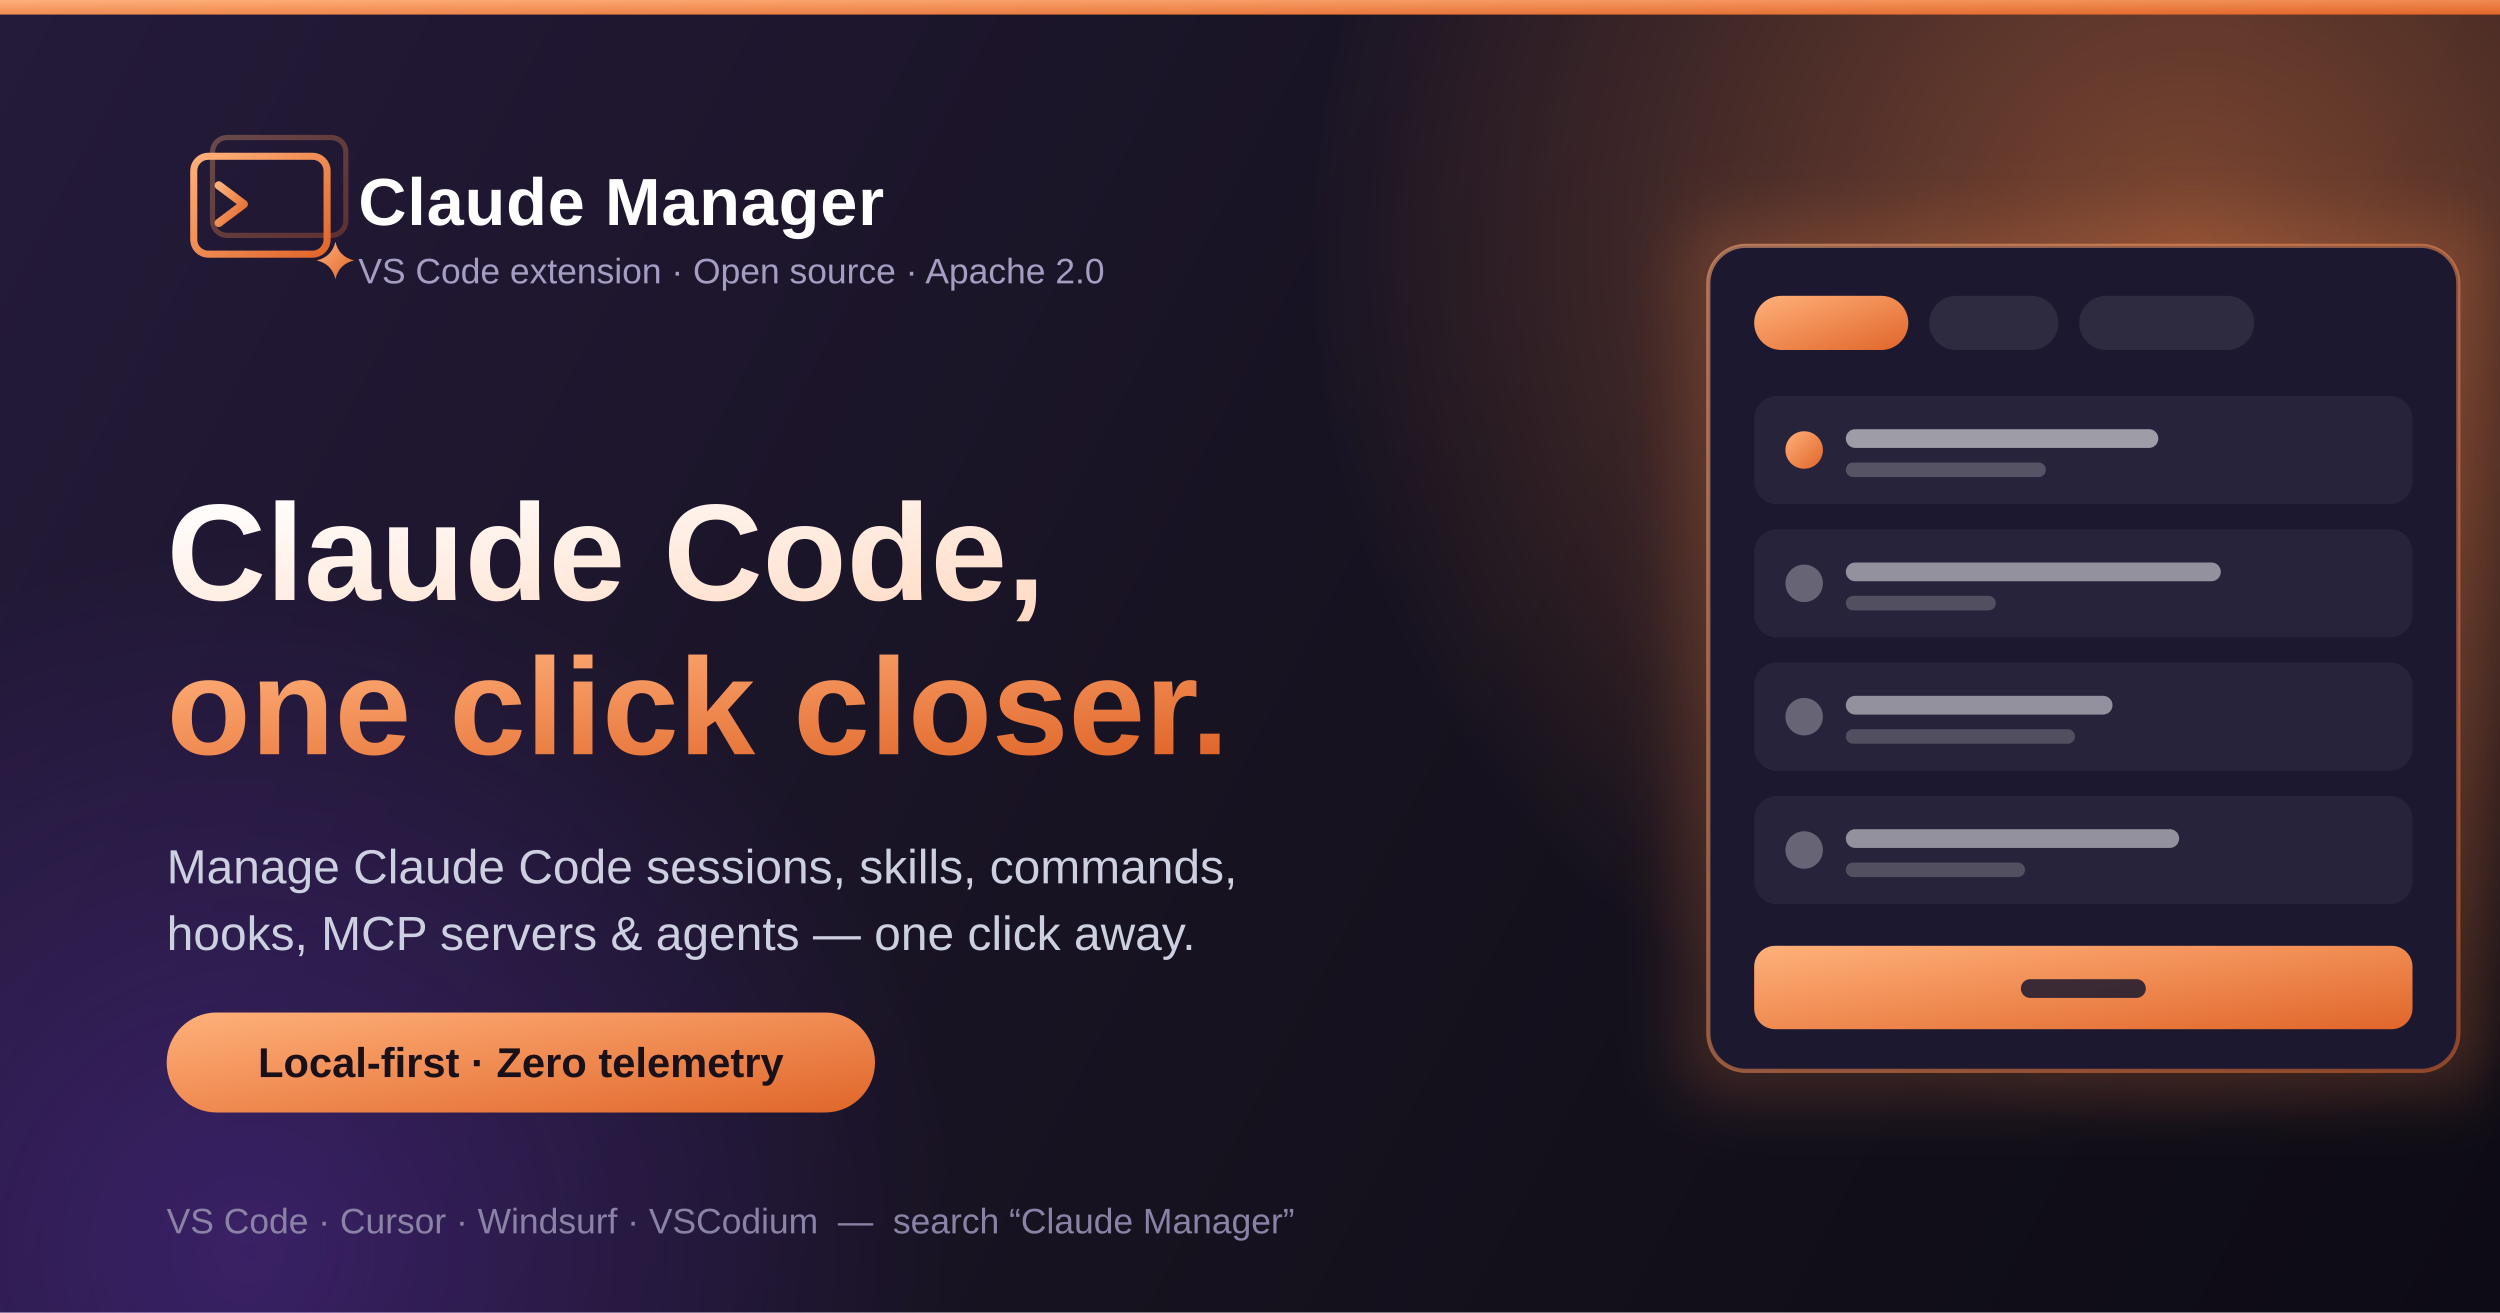
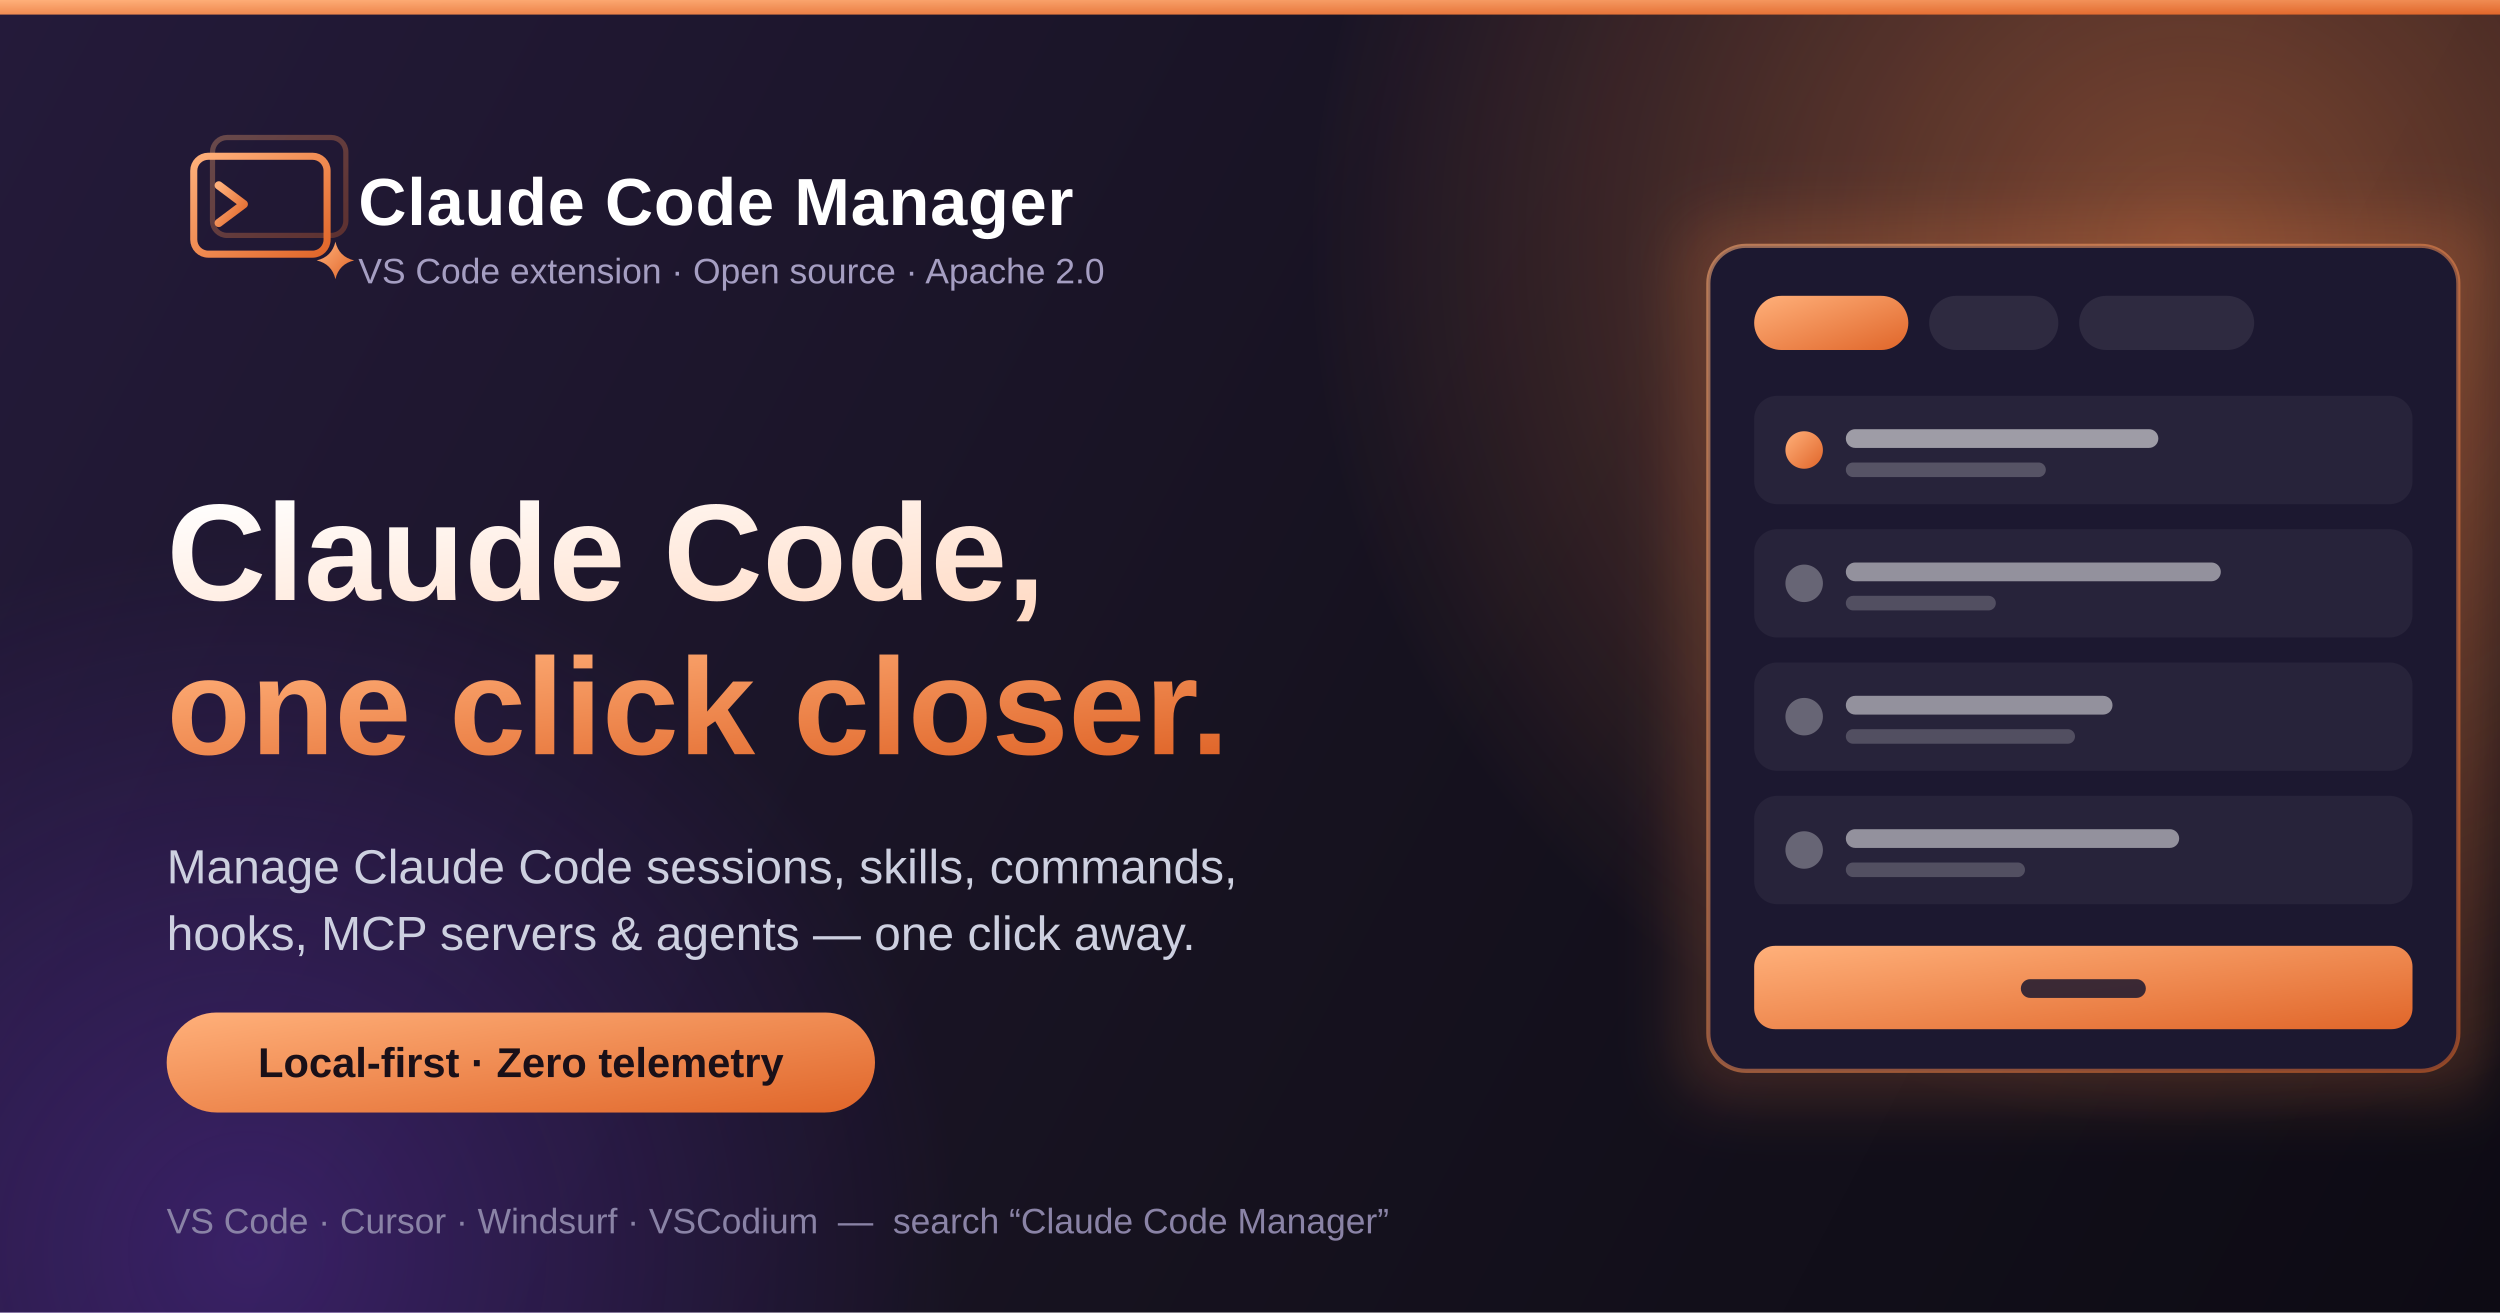
<svg xmlns="http://www.w3.org/2000/svg" width="1200" height="630" viewBox="0 0 1200 630" fill="none" shape-rendering="geometricPrecision">
  <defs>
    <linearGradient id="bg" x1="0" y1="0" x2="1200" y2="630" gradientUnits="userSpaceOnUse">
      <stop offset="0" stop-color="#241a3a" />
      <stop offset="0.55" stop-color="#16121f" />
      <stop offset="1" stop-color="#0d0b14" />
    </linearGradient>
    <linearGradient id="accent" x1="0" y1="0" x2="1" y2="1">
      <stop offset="0" stop-color="#FFB07A" />
      <stop offset="1" stop-color="#E0662A" />
    </linearGradient>
    <linearGradient id="title" x1="0" y1="0" x2="1" y2="1">
      <stop offset="0" stop-color="#FFFFFF" />
      <stop offset="1" stop-color="#FFD9C2" />
    </linearGradient>
    <radialGradient id="glow" cx="0.5" cy="0.5" r="0.5">
      <stop offset="0" stop-color="#FF8A4C" stop-opacity="0.45" />
      <stop offset="1" stop-color="#FF8A4C" stop-opacity="0" />
    </radialGradient>
    <radialGradient id="glow2" cx="0.5" cy="0.5" r="0.5">
      <stop offset="0" stop-color="#7C3AED" stop-opacity="0.30" />
      <stop offset="1" stop-color="#7C3AED" stop-opacity="0" />
    </radialGradient>
    <filter id="soft" x="-40%" y="-40%" width="180%" height="180%">
      <feGaussianBlur stdDeviation="14" />
    </filter>
  </defs>
  <rect width="1200" height="630" fill="url(#bg)" />
  <circle cx="1050" cy="120" r="420" fill="url(#glow)" />
  <circle cx="120" cy="600" r="340" fill="url(#glow2)" />
  <rect x="0" y="0" width="1200" height="7" fill="url(#accent)" />
  <g transform="translate(820,118)">
    <rect x="-14" y="-14" width="392" height="424" rx="22" fill="#FF8A4C" opacity="0.18" filter="url(#soft)" />
    <rect x="0" y="0" width="360" height="396" rx="18" fill="#1c1830" stroke="url(#accent)" stroke-opacity="0.55" stroke-width="2" />
    <rect x="22" y="24" width="74" height="26" rx="13" fill="url(#accent)" />
    <rect x="106" y="24" width="62" height="26" rx="13" fill="#FFFFFF" fill-opacity="0.08" />
    <rect x="178" y="24" width="84" height="26" rx="13" fill="#FFFFFF" fill-opacity="0.08" />
    <g>
      <rect x="22" y="72" width="316" height="52" rx="11" fill="#FFFFFF" fill-opacity="0.05" />
      <circle cx="46" cy="98" r="9" fill="url(#accent)" />
      <rect x="66" y="88" width="150" height="9" rx="4.5" fill="#FFFFFF" fill-opacity="0.55" />
      <rect x="66" y="104" width="96" height="7" rx="3.5" fill="#FFFFFF" fill-opacity="0.22" />
    </g>
    <g>
      <rect x="22" y="136" width="316" height="52" rx="11" fill="#FFFFFF" fill-opacity="0.05" />
      <circle cx="46" cy="162" r="9" fill="#FFFFFF" fill-opacity="0.3" />
      <rect x="66" y="152" width="180" height="9" rx="4.5" fill="#FFFFFF" fill-opacity="0.5" />
      <rect x="66" y="168" width="72" height="7" rx="3.5" fill="#FFFFFF" fill-opacity="0.2" />
    </g>
    <g>
      <rect x="22" y="200" width="316" height="52" rx="11" fill="#FFFFFF" fill-opacity="0.05" />
      <circle cx="46" cy="226" r="9" fill="#FFFFFF" fill-opacity="0.3" />
      <rect x="66" y="216" width="128" height="9" rx="4.5" fill="#FFFFFF" fill-opacity="0.5" />
      <rect x="66" y="232" width="110" height="7" rx="3.5" fill="#FFFFFF" fill-opacity="0.2" />
    </g>
    <g>
      <rect x="22" y="264" width="316" height="52" rx="11" fill="#FFFFFF" fill-opacity="0.05" />
      <circle cx="46" cy="290" r="9" fill="#FFFFFF" fill-opacity="0.3" />
      <rect x="66" y="280" width="160" height="9" rx="4.5" fill="#FFFFFF" fill-opacity="0.5" />
      <rect x="66" y="296" width="86" height="7" rx="3.5" fill="#FFFFFF" fill-opacity="0.2" />
    </g>
    <rect x="22" y="336" width="316" height="40" rx="10" fill="url(#accent)" />
    <rect x="150" y="352" width="60" height="9" rx="4.5" fill="#1c1830" fill-opacity="0.85" />
  </g>
  <g transform="translate(80,66)">
    <rect x="22" y="0" width="64" height="47" rx="7" stroke="url(#accent)" stroke-width="2.5" opacity="0.32" />
    <rect x="13" y="9" width="64" height="47" rx="7" stroke="url(#accent)" stroke-width="3.4" fill="none" />
    <polyline points="25,41 37,32 25,23" stroke="url(#accent)" stroke-width="4" stroke-linecap="round" stroke-linejoin="round" />
    <line x1="43" y1="41" x2="66" y2="41" stroke="url(#accent)" stroke-width="4" stroke-linecap="round" />
    <path d="M81,50 Q82.7,57.3 90,59 Q82.7,60.7 81,68 Q79.3,60.7 72,59 Q79.3,57.3 81,50 Z" fill="url(#accent)" />
  </g>
-   <text x="172" y="108" font-family="Segoe UI, Arial, sans-serif" font-size="32" font-weight="700" fill="#FFFFFF" letter-spacing="0.4">Claude Manager</text>
+   <text x="172" y="108" font-family="Segoe UI, Arial, sans-serif" font-size="32" font-weight="700" fill="#FFFFFF" letter-spacing="0.4">Claude Code Manager</text>
  <text x="172" y="136" font-family="Segoe UI, Arial, sans-serif" font-size="17" font-weight="400" fill="#a59ec2">VS Code extension · Open source · Apache 2.0</text>
  <text x="80" y="288" font-family="Segoe UI, Arial, sans-serif" font-size="66" font-weight="800" fill="url(#title)">Claude Code,</text>
  <text x="80" y="362" font-family="Segoe UI, Arial, sans-serif" font-size="66" font-weight="800" fill="url(#accent)">one click closer.</text>
  <text x="80" y="424" font-family="Segoe UI, Arial, sans-serif" font-size="23" font-weight="400" fill="#cdd0e0">Manage Claude Code sessions, skills, commands,</text>
  <text x="80" y="456" font-family="Segoe UI, Arial, sans-serif" font-size="23" font-weight="400" fill="#cdd0e0">hooks, MCP servers &amp; agents — one click away.</text>
  <g transform="translate(80,486)">
    <rect x="0" y="0" width="340" height="48" rx="24" fill="url(#accent)" />
    <text x="170" y="31" font-family="Segoe UI, Arial, sans-serif" font-size="20" font-weight="700" fill="#1a1018" text-anchor="middle">Local-first · Zero telemetry</text>
  </g>
-   <text x="80" y="592" font-family="Segoe UI, Arial, sans-serif" font-size="17" font-weight="500" fill="#8a83a6">VS Code · Cursor · Windsurf · VSCodium  —  search “Claude Manager”</text>
+   <text x="80" y="592" font-family="Segoe UI, Arial, sans-serif" font-size="17" font-weight="500" fill="#8a83a6">VS Code · Cursor · Windsurf · VSCodium  —  search “Claude Code Manager”</text>
</svg>
